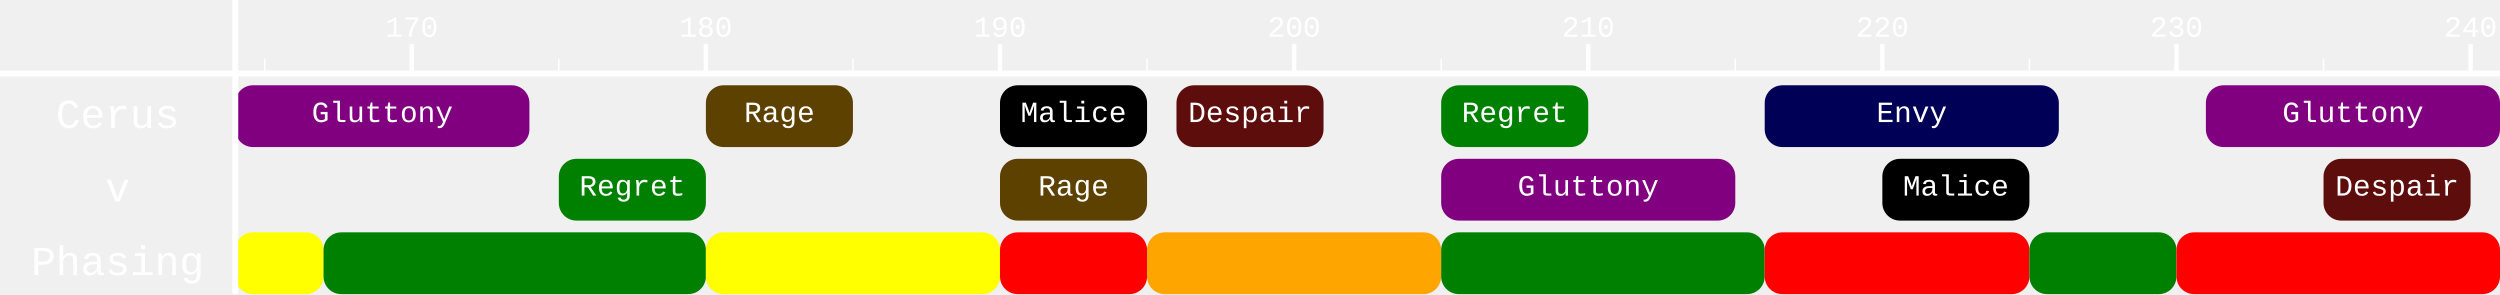
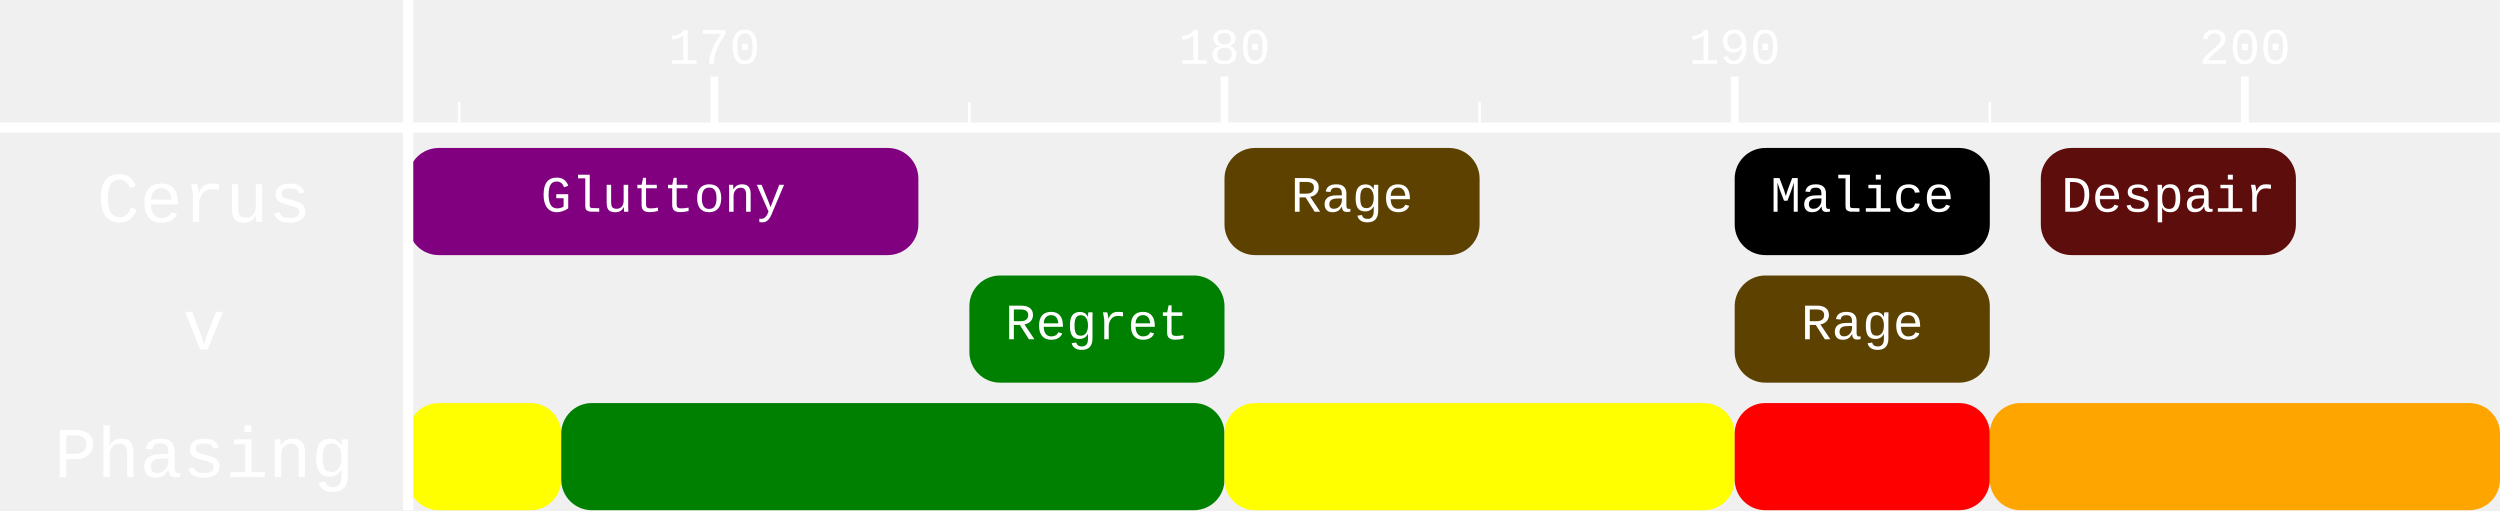
- <svg xmlns="http://www.w3.org/2000/svg" width="850" height="100" viewBox="0 0 850 100">
+ <svg xmlns="http://www.w3.org/2000/svg" width="490" height="100" viewBox="0 0 490 100">
  <defs>
</defs>
  <text x="40.0" y="43.5" font-size="14" fill="white" style="font-family:Courier New, monospace;text-anchor:middle">Cerus</text>
  <rect x="80" y="29" width="100" height="21" fill="purple" rx="6" ry="6" />
  <text x="130.0" y="41.5" font-size="10" fill="white" style="font-family: Courier New, monospace;text-anchor:middle">Gluttony</text>
  <rect x="240" y="29" width="50" height="21" fill="#5d4100" rx="6" ry="6" />
  <text x="265.0" y="41.5" font-size="10" fill="white" style="font-family: Courier New, monospace;text-anchor:middle">Rage</text>
  <rect x="340" y="29" width="50" height="21" fill="black" rx="6" ry="6" />
  <text x="365.0" y="41.5" font-size="10" fill="white" style="font-family: Courier New, monospace;text-anchor:middle">Malice</text>
  <rect x="400" y="29" width="50" height="21" fill="#5e0d0d" rx="6" ry="6" />
  <text x="425.0" y="41.5" font-size="10" fill="white" style="font-family: Courier New, monospace;text-anchor:middle">Despair</text>
-   <rect x="490" y="29" width="50" height="21" fill="green" rx="6" ry="6" />
-   <text x="515.0" y="41.5" font-size="10" fill="white" style="font-family: Courier New, monospace;text-anchor:middle">Regret</text>
-   <rect x="600" y="29" width="100" height="21" fill="#000156" rx="6" ry="6" />
-   <text x="650.0" y="41.5" font-size="10" fill="white" style="font-family: Courier New, monospace;text-anchor:middle">Envy</text>
-   <rect x="750" y="29" width="100" height="21" fill="purple" rx="6" ry="6" />
-   <text x="800.0" y="41.5" font-size="10" fill="white" style="font-family: Courier New, monospace;text-anchor:middle">Gluttony</text>
  <text x="40.0" y="68.5" font-size="14" fill="white" style="font-family:Courier New, monospace;text-anchor:middle">v</text>
  <rect x="190" y="54" width="50" height="21" fill="green" rx="6" ry="6" />
  <text x="215.0" y="66.5" font-size="10" fill="white" style="font-family: Courier New, monospace;text-anchor:middle">Regret</text>
  <rect x="340" y="54" width="50" height="21" fill="#5d4100" rx="6" ry="6" />
  <text x="365.0" y="66.5" font-size="10" fill="white" style="font-family: Courier New, monospace;text-anchor:middle">Rage</text>
-   <rect x="490" y="54" width="100" height="21" fill="purple" rx="6" ry="6" />
-   <text x="540.0" y="66.5" font-size="10" fill="white" style="font-family: Courier New, monospace;text-anchor:middle">Gluttony</text>
-   <rect x="640" y="54" width="50" height="21" fill="black" rx="6" ry="6" />
-   <text x="665.0" y="66.5" font-size="10" fill="white" style="font-family: Courier New, monospace;text-anchor:middle">Malice</text>
-   <rect x="790" y="54" width="50" height="21" fill="#5e0d0d" rx="6" ry="6" />
-   <text x="815.0" y="66.5" font-size="10" fill="white" style="font-family: Courier New, monospace;text-anchor:middle">Despair</text>
  <text x="40.0" y="93.5" font-size="14" fill="white" style="font-family:Courier New, monospace;text-anchor:middle">Phasing</text>
  <rect x="80" y="79" width="30" height="21" fill="yellow" rx="6" ry="6" />
  <text x="95.0" y="91.5" font-size="10" />
  <rect x="110" y="79" width="130" height="21" fill="green" rx="6" ry="6" />
  <text x="175.0" y="91.5" font-size="10" />
  <rect x="240" y="79" width="100" height="21" fill="yellow" rx="6" ry="6" />
  <text x="290.0" y="91.5" font-size="10" />
  <rect x="340" y="79" width="50" height="21" fill="red" rx="6" ry="6" />
  <text x="365.0" y="91.5" font-size="10" />
  <rect x="390" y="79" width="100" height="21" fill="orange" rx="6" ry="6" />
  <text x="440.0" y="91.5" font-size="10" />
-   <rect x="490" y="79" width="110" height="21" fill="green" rx="6" ry="6" />
-   <text x="545.0" y="91.5" font-size="10" />
-   <rect x="600" y="79" width="90" height="21" fill="red" rx="6" ry="6" />
-   <text x="645.0" y="91.5" font-size="10" />
-   <rect x="690" y="79" width="50" height="21" fill="green" rx="6" ry="6" />
-   <text x="715.0" y="91.5" font-size="10" />
-   <rect x="740" y="79" width="110" height="21" fill="red" rx="6" ry="6" />
-   <text x="795.0" y="91.5" font-size="10" />
-   <path d="M0,25 L850,25" stroke="white" stroke-width="2" />
+   <path d="M0,25 L490,25" stroke="white" stroke-width="2" />
  <path d="M80,0 L80,100" stroke="white" stroke-width="2" />
  <path d="M90,20.0 L90,25" stroke="white" stroke-width="0.5" />
  <path d="M100,22.5 L100,white" stroke="white" stroke-width="0.3" />
  <path d="M110,22.5 L110,white" stroke="white" stroke-width="0.3" />
  <path d="M120,22.5 L120,white" stroke="white" stroke-width="0.3" />
  <path d="M130,22.5 L130,white" stroke="white" stroke-width="0.3" />
  <path d="M140,15.0 L140,25" stroke="white" stroke-width="1.5" />
  <text x="140.0" y="12.5" font-size="10" fill="white" style="font-family:Courier New, monospace;text-anchor:middle">170</text>
  <path d="M150,22.5 L150,white" stroke="white" stroke-width="0.3" />
  <path d="M160,22.5 L160,white" stroke="white" stroke-width="0.3" />
  <path d="M170,22.5 L170,white" stroke="white" stroke-width="0.3" />
  <path d="M180,22.5 L180,white" stroke="white" stroke-width="0.3" />
  <path d="M190,20.0 L190,25" stroke="white" stroke-width="0.5" />
  <path d="M200,22.5 L200,white" stroke="white" stroke-width="0.3" />
  <path d="M210,22.5 L210,white" stroke="white" stroke-width="0.3" />
  <path d="M220,22.5 L220,white" stroke="white" stroke-width="0.3" />
  <path d="M230,22.5 L230,white" stroke="white" stroke-width="0.3" />
  <path d="M240,15.0 L240,25" stroke="white" stroke-width="1.5" />
  <text x="240.0" y="12.5" font-size="10" fill="white" style="font-family:Courier New, monospace;text-anchor:middle">180</text>
  <path d="M250,22.5 L250,white" stroke="white" stroke-width="0.3" />
  <path d="M260,22.5 L260,white" stroke="white" stroke-width="0.3" />
  <path d="M270,22.5 L270,white" stroke="white" stroke-width="0.3" />
  <path d="M280,22.5 L280,white" stroke="white" stroke-width="0.3" />
  <path d="M290,20.0 L290,25" stroke="white" stroke-width="0.5" />
  <path d="M300,22.5 L300,white" stroke="white" stroke-width="0.3" />
  <path d="M310,22.5 L310,white" stroke="white" stroke-width="0.3" />
  <path d="M320,22.5 L320,white" stroke="white" stroke-width="0.3" />
  <path d="M330,22.5 L330,white" stroke="white" stroke-width="0.3" />
  <path d="M340,15.0 L340,25" stroke="white" stroke-width="1.5" />
  <text x="340.0" y="12.5" font-size="10" fill="white" style="font-family:Courier New, monospace;text-anchor:middle">190</text>
  <path d="M350,22.5 L350,white" stroke="white" stroke-width="0.3" />
  <path d="M360,22.5 L360,white" stroke="white" stroke-width="0.3" />
  <path d="M370,22.5 L370,white" stroke="white" stroke-width="0.3" />
  <path d="M380,22.5 L380,white" stroke="white" stroke-width="0.3" />
  <path d="M390,20.0 L390,25" stroke="white" stroke-width="0.5" />
  <path d="M400,22.5 L400,white" stroke="white" stroke-width="0.3" />
  <path d="M410,22.5 L410,white" stroke="white" stroke-width="0.3" />
  <path d="M420,22.5 L420,white" stroke="white" stroke-width="0.3" />
  <path d="M430,22.5 L430,white" stroke="white" stroke-width="0.3" />
  <path d="M440,15.0 L440,25" stroke="white" stroke-width="1.5" />
  <text x="440.0" y="12.5" font-size="10" fill="white" style="font-family:Courier New, monospace;text-anchor:middle">200</text>
  <path d="M450,22.5 L450,white" stroke="white" stroke-width="0.3" />
  <path d="M460,22.5 L460,white" stroke="white" stroke-width="0.3" />
  <path d="M470,22.5 L470,white" stroke="white" stroke-width="0.3" />
  <path d="M480,22.5 L480,white" stroke="white" stroke-width="0.3" />
-   <path d="M490,20.0 L490,25" stroke="white" stroke-width="0.5" />
-   <path d="M500,22.5 L500,white" stroke="white" stroke-width="0.3" />
-   <path d="M510,22.5 L510,white" stroke="white" stroke-width="0.3" />
-   <path d="M520,22.5 L520,white" stroke="white" stroke-width="0.3" />
-   <path d="M530,22.5 L530,white" stroke="white" stroke-width="0.3" />
-   <path d="M540,15.0 L540,25" stroke="white" stroke-width="1.5" />
-   <text x="540.0" y="12.5" font-size="10" fill="white" style="font-family:Courier New, monospace;text-anchor:middle">210</text>
-   <path d="M550,22.5 L550,white" stroke="white" stroke-width="0.3" />
-   <path d="M560,22.5 L560,white" stroke="white" stroke-width="0.3" />
-   <path d="M570,22.5 L570,white" stroke="white" stroke-width="0.3" />
-   <path d="M580,22.5 L580,white" stroke="white" stroke-width="0.3" />
-   <path d="M590,20.0 L590,25" stroke="white" stroke-width="0.5" />
-   <path d="M600,22.5 L600,white" stroke="white" stroke-width="0.3" />
-   <path d="M610,22.5 L610,white" stroke="white" stroke-width="0.3" />
-   <path d="M620,22.5 L620,white" stroke="white" stroke-width="0.3" />
-   <path d="M630,22.5 L630,white" stroke="white" stroke-width="0.3" />
-   <path d="M640,15.0 L640,25" stroke="white" stroke-width="1.5" />
-   <text x="640.0" y="12.5" font-size="10" fill="white" style="font-family:Courier New, monospace;text-anchor:middle">220</text>
-   <path d="M650,22.5 L650,white" stroke="white" stroke-width="0.3" />
-   <path d="M660,22.5 L660,white" stroke="white" stroke-width="0.3" />
-   <path d="M670,22.5 L670,white" stroke="white" stroke-width="0.3" />
-   <path d="M680,22.5 L680,white" stroke="white" stroke-width="0.3" />
-   <path d="M690,20.0 L690,25" stroke="white" stroke-width="0.5" />
-   <path d="M700,22.5 L700,white" stroke="white" stroke-width="0.3" />
-   <path d="M710,22.5 L710,white" stroke="white" stroke-width="0.3" />
-   <path d="M720,22.5 L720,white" stroke="white" stroke-width="0.3" />
-   <path d="M730,22.5 L730,white" stroke="white" stroke-width="0.3" />
-   <path d="M740,15.0 L740,25" stroke="white" stroke-width="1.5" />
-   <text x="740.0" y="12.5" font-size="10" fill="white" style="font-family:Courier New, monospace;text-anchor:middle">230</text>
-   <path d="M750,22.5 L750,white" stroke="white" stroke-width="0.3" />
-   <path d="M760,22.5 L760,white" stroke="white" stroke-width="0.3" />
-   <path d="M770,22.5 L770,white" stroke="white" stroke-width="0.3" />
-   <path d="M780,22.5 L780,white" stroke="white" stroke-width="0.3" />
-   <path d="M790,20.0 L790,25" stroke="white" stroke-width="0.5" />
-   <path d="M800,22.5 L800,white" stroke="white" stroke-width="0.3" />
-   <path d="M810,22.5 L810,white" stroke="white" stroke-width="0.3" />
-   <path d="M820,22.5 L820,white" stroke="white" stroke-width="0.3" />
-   <path d="M830,22.5 L830,white" stroke="white" stroke-width="0.3" />
-   <path d="M840,15.0 L840,25" stroke="white" stroke-width="1.5" />
-   <text x="840.0" y="12.5" font-size="10" fill="white" style="font-family:Courier New, monospace;text-anchor:middle">240</text>
</svg>
